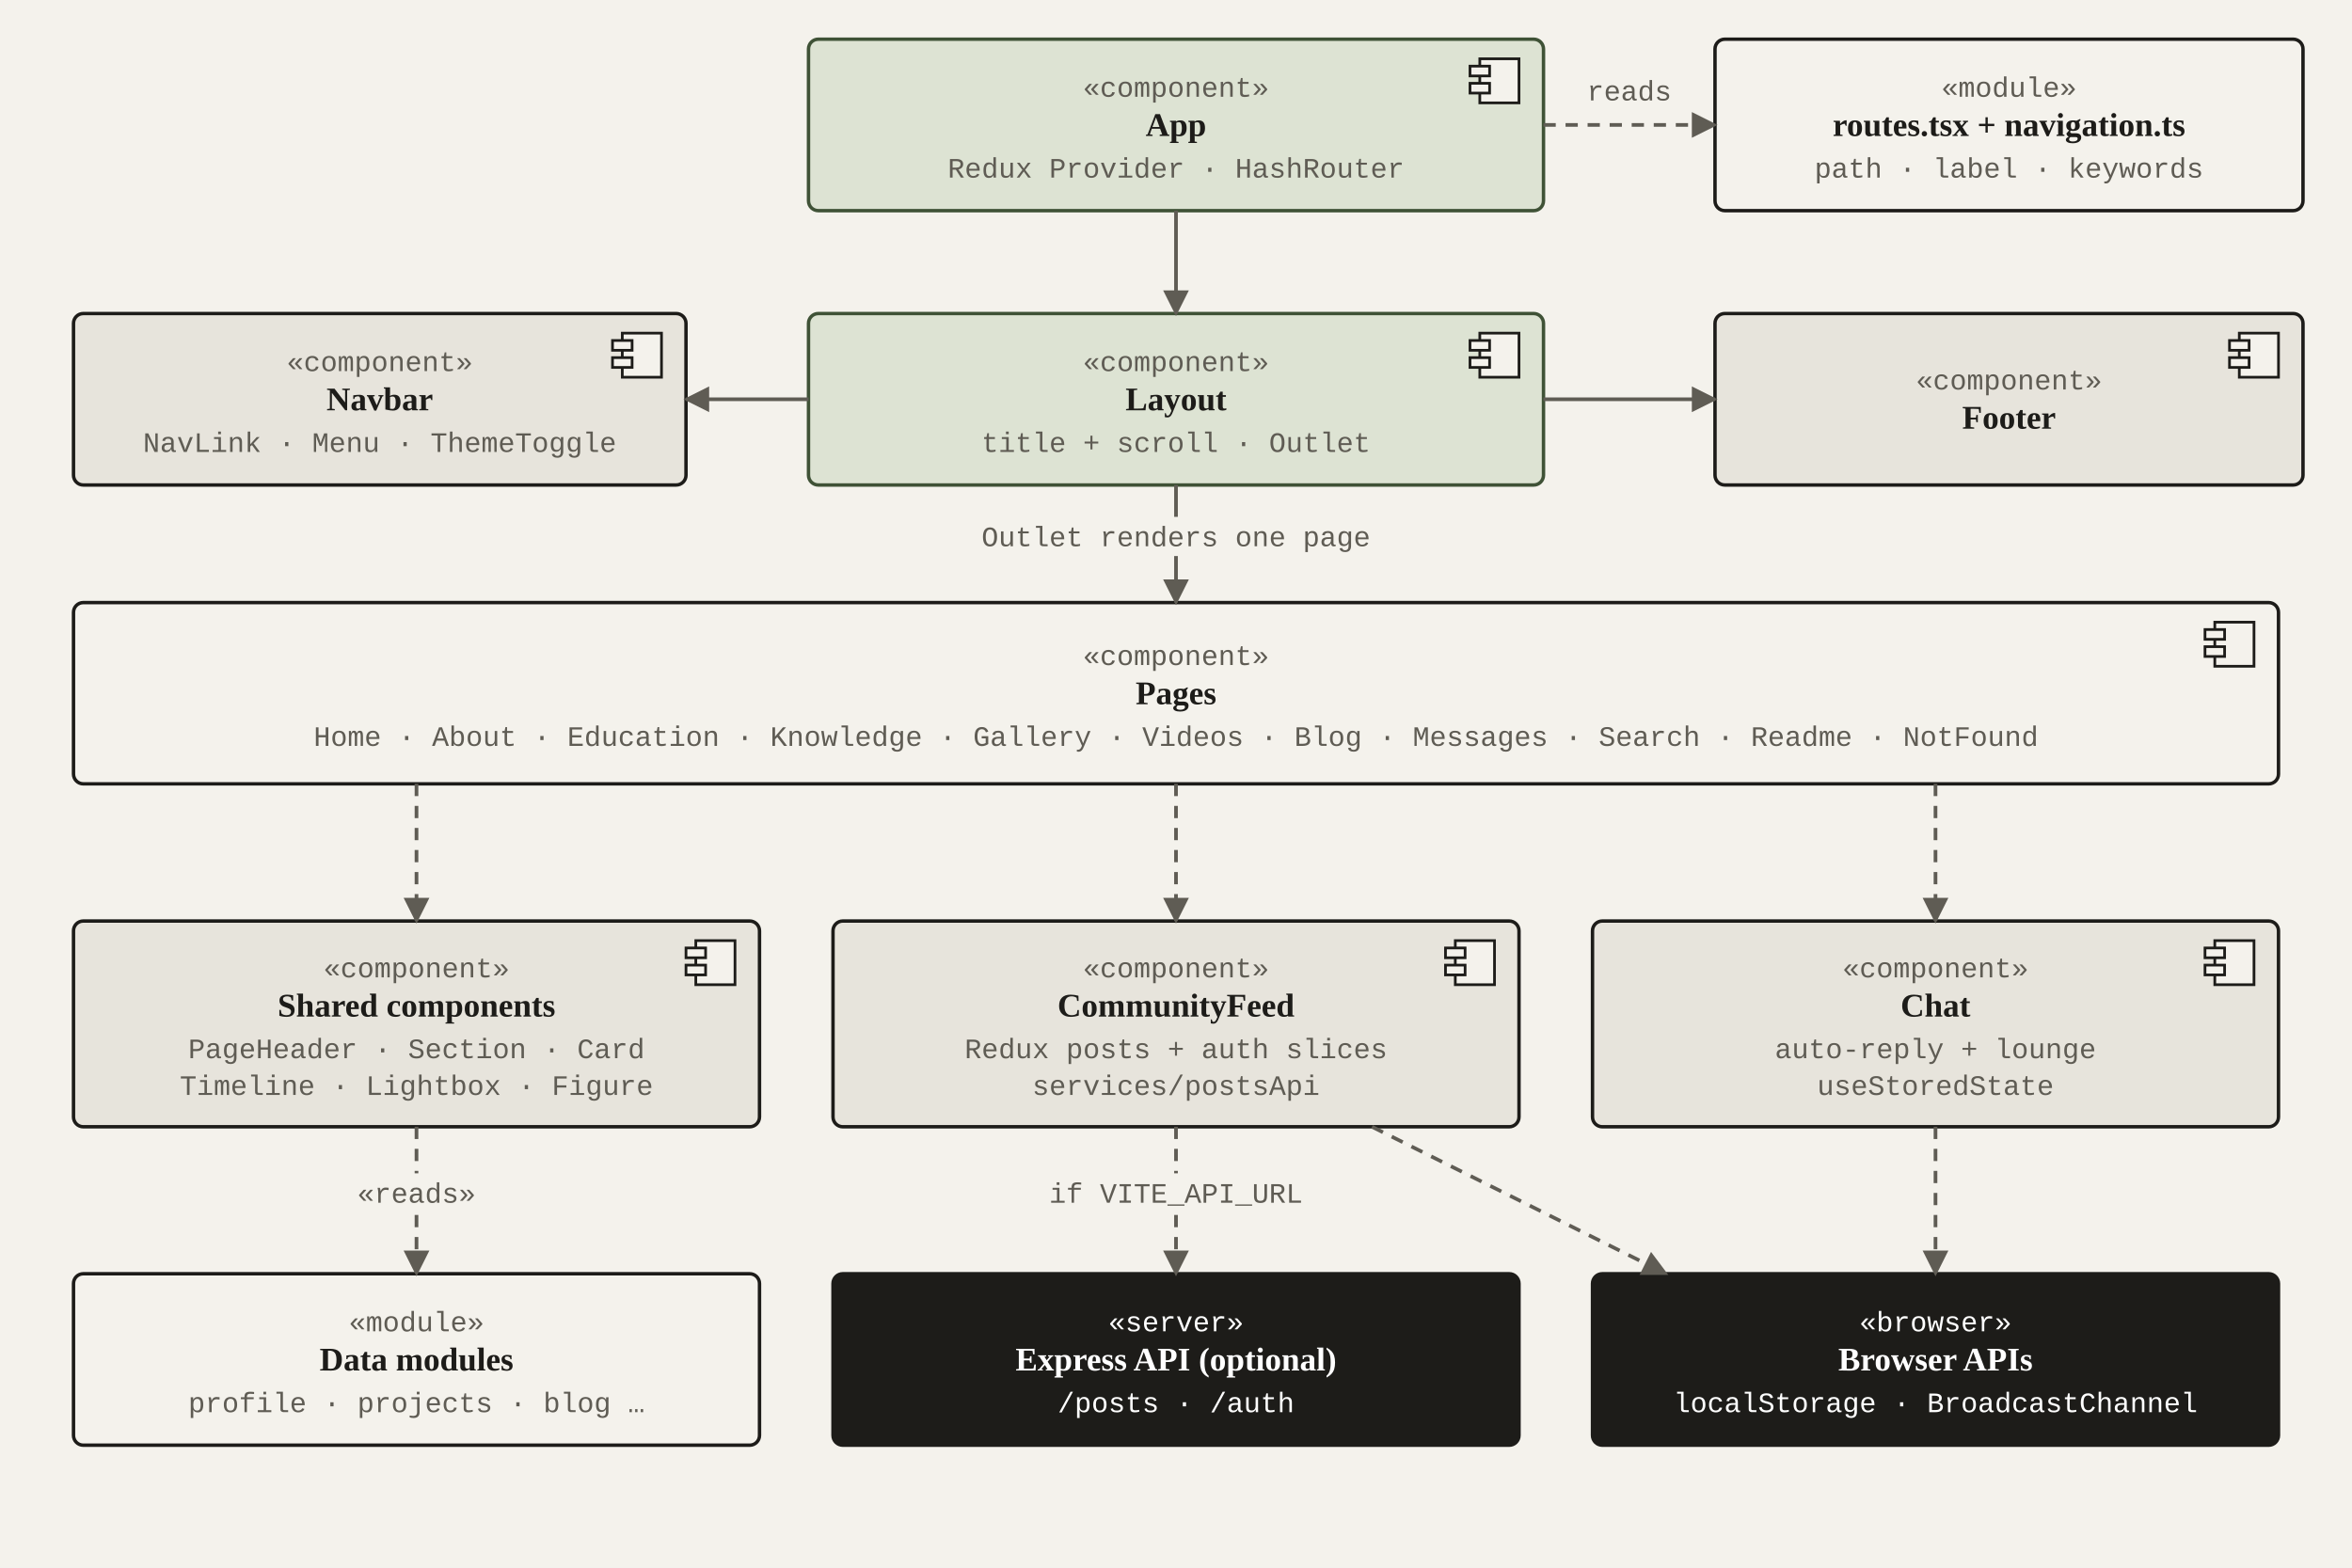
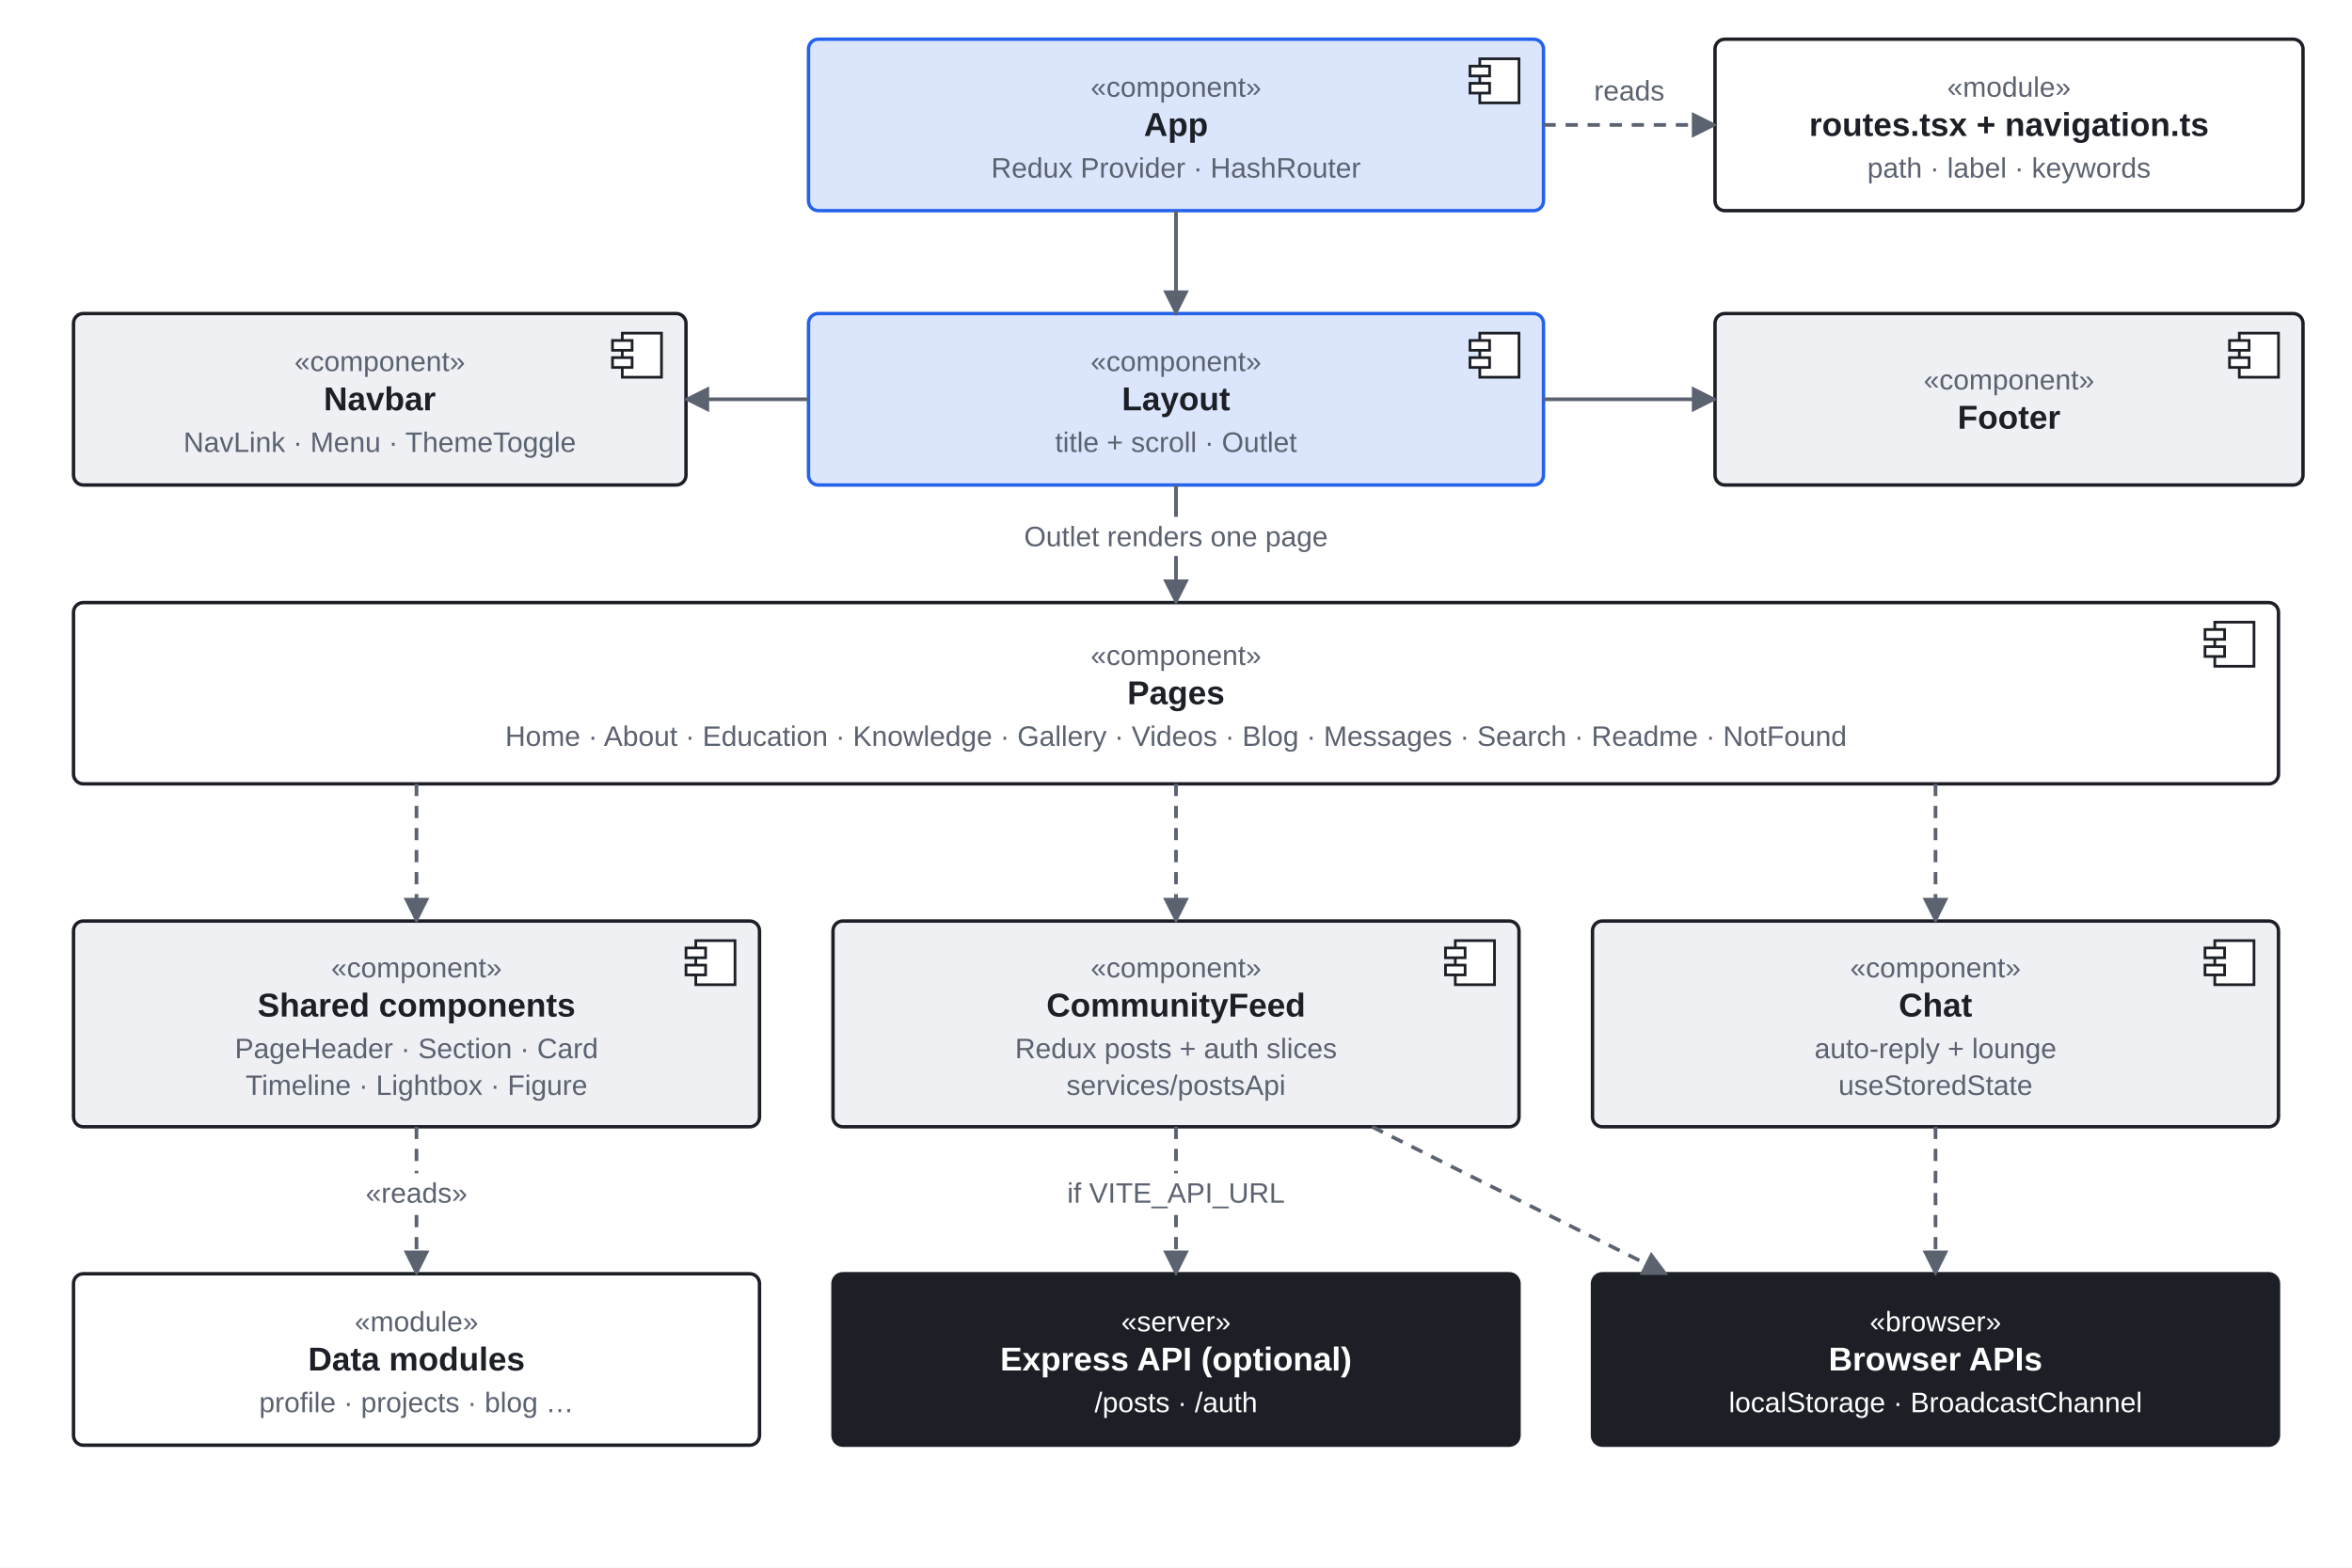
<svg xmlns="http://www.w3.org/2000/svg" viewBox="0 0 960 640" width="960" height="640" role="img">
-   <style>.dg-box{fill:#F4F2EC;stroke:#1D1C19;stroke-width:1.4}.dg-box.dg-fill-a{fill:#DDE3D3;stroke:#3F5236}.dg-box.dg-fill-t{fill:#E7E4DC}.dg-box.dg-fill-i{fill:#1D1C19}.dg-box.dg-dashed{stroke-dasharray:5 4;fill:#F2F0EA}.dg-text{fill:#1D1C19;font:500 13.5px Georgia,'Times New Roman',serif}.dg-strong{font-weight:700}.dg-small{fill:#5F5C54;font:400 11.5px 'Courier New',monospace}.dg-on-ink{fill:#fff}.dg-line{fill:none;stroke:#5F5C54;stroke-width:1.5}.dg-dash{stroke-dasharray:5 4}.dg-arrowhead{fill:#5F5C54}.dg-label-bg{fill:#F4F2EC}.dg-group{fill:none;stroke:#BEB9AD;stroke-width:1.5;stroke-dasharray:4 4}.dg-group-label{fill:#3F5236;font:700 11px 'Courier New',monospace;letter-spacing:.05em}.dg-icon{fill:#F4F2EC;stroke:#1D1C19;stroke-width:1.1}</style>
-   <rect width="100%" height="100%" fill="#F4F2EC" />
+   <style>.dg-box{fill:#FFFFFF;stroke:#1C1F26;stroke-width:1.4}.dg-box.dg-fill-a{fill:#DBE6FD;stroke:#2563EB}.dg-box.dg-fill-t{fill:#EEF0F4}.dg-box.dg-fill-i{fill:#1C1F26}.dg-box.dg-dashed{stroke-dasharray:5 4;fill:#F4F5F7}.dg-text{fill:#1C1F26;font:500 13.5px Calibri,Carlito,Arial,sans-serif}.dg-strong{font-weight:700}.dg-small{fill:#5B6270;font:400 11.5px Calibri,Carlito,Arial,sans-serif}.dg-on-ink{fill:#fff}.dg-line{fill:none;stroke:#5B6270;stroke-width:1.5}.dg-dash{stroke-dasharray:5 4}.dg-arrowhead{fill:#5B6270}.dg-label-bg{fill:#FFFFFF}.dg-group{fill:none;stroke:#C9CED8;stroke-width:1.5;stroke-dasharray:4 4}.dg-group-label{fill:#2563EB;font:700 11px Calibri,Carlito,Arial,sans-serif;letter-spacing:.05em}.dg-icon{fill:#FFFFFF;stroke:#1C1F26;stroke-width:1.1}</style>
+   <rect width="100%" height="100%" fill="#FFFFFF" />
  <defs>
    <marker id="ah-cmp" viewBox="0 0 10 10" refX="9" refY="5" markerWidth="7" markerHeight="7" orient="auto-start-reverse">
      <path d="M0,0 L10,5 L0,10 z" class="dg-arrowhead" />
    </marker>
  </defs>
  <rect x="330" y="16" width="300" height="70" rx="4" class="dg-box dg-fill-a" />
  <text x="480.0" y="39.5" class="dg-small" text-anchor="middle">«component»</text>
  <text x="480.0" y="55.5" class="dg-text dg-strong" text-anchor="middle">App</text>
  <text x="480.0" y="72.5" class="dg-small" text-anchor="middle">Redux Provider · HashRouter</text>
  <rect x="604" y="24" width="16" height="18" class="dg-icon" />
  <rect x="600" y="27" width="8" height="4" class="dg-icon" />
  <rect x="600" y="34" width="8" height="4" class="dg-icon" />
  <rect x="700" y="16" width="240" height="70" rx="4" class="dg-box " />
  <text x="820.0" y="39.5" class="dg-small" text-anchor="middle">«module»</text>
  <text x="820.0" y="55.5" class="dg-text dg-strong" text-anchor="middle">routes.tsx + navigation.ts</text>
  <text x="820.0" y="72.5" class="dg-small" text-anchor="middle">path · label · keywords</text>
  <rect x="330" y="128" width="300" height="70" rx="4" class="dg-box dg-fill-a" />
  <text x="480.0" y="151.5" class="dg-small" text-anchor="middle">«component»</text>
  <text x="480.0" y="167.5" class="dg-text dg-strong" text-anchor="middle">Layout</text>
  <text x="480.0" y="184.5" class="dg-small" text-anchor="middle">title + scroll · Outlet</text>
  <rect x="604" y="136" width="16" height="18" class="dg-icon" />
  <rect x="600" y="139" width="8" height="4" class="dg-icon" />
  <rect x="600" y="146" width="8" height="4" class="dg-icon" />
  <rect x="30" y="128" width="250" height="70" rx="4" class="dg-box dg-fill-t" />
  <text x="155.0" y="151.5" class="dg-small" text-anchor="middle">«component»</text>
  <text x="155.0" y="167.5" class="dg-text dg-strong" text-anchor="middle">Navbar</text>
  <text x="155.0" y="184.5" class="dg-small" text-anchor="middle">NavLink · Menu · ThemeToggle</text>
  <rect x="254" y="136" width="16" height="18" class="dg-icon" />
  <rect x="250" y="139" width="8" height="4" class="dg-icon" />
  <rect x="250" y="146" width="8" height="4" class="dg-icon" />
  <rect x="700" y="128" width="240" height="70" rx="4" class="dg-box dg-fill-t" />
  <text x="820.0" y="159.0" class="dg-small" text-anchor="middle">«component»</text>
  <text x="820.0" y="175.0" class="dg-text dg-strong" text-anchor="middle">Footer</text>
  <rect x="914" y="136" width="16" height="18" class="dg-icon" />
  <rect x="910" y="139" width="8" height="4" class="dg-icon" />
  <rect x="910" y="146" width="8" height="4" class="dg-icon" />
  <rect x="30" y="246" width="900" height="74" rx="4" class="dg-box " />
  <text x="480.0" y="271.5" class="dg-small" text-anchor="middle">«component»</text>
  <text x="480.0" y="287.5" class="dg-text dg-strong" text-anchor="middle">Pages</text>
  <text x="480.0" y="304.5" class="dg-small" text-anchor="middle">Home · About · Education · Knowledge · Gallery · Videos · Blog · Messages · Search · Readme · NotFound</text>
  <rect x="904" y="254" width="16" height="18" class="dg-icon" />
  <rect x="900" y="257" width="8" height="4" class="dg-icon" />
  <rect x="900" y="264" width="8" height="4" class="dg-icon" />
  <rect x="30" y="376" width="280" height="84" rx="4" class="dg-box dg-fill-t" />
  <text x="170.0" y="399.0" class="dg-small" text-anchor="middle">«component»</text>
  <text x="170.0" y="415.0" class="dg-text dg-strong" text-anchor="middle">Shared components</text>
  <text x="170.0" y="432.0" class="dg-small" text-anchor="middle">PageHeader · Section · Card</text>
  <text x="170.0" y="447.0" class="dg-small" text-anchor="middle">Timeline · Lightbox · Figure</text>
  <rect x="284" y="384" width="16" height="18" class="dg-icon" />
  <rect x="280" y="387" width="8" height="4" class="dg-icon" />
  <rect x="280" y="394" width="8" height="4" class="dg-icon" />
  <rect x="340" y="376" width="280" height="84" rx="4" class="dg-box dg-fill-t" />
  <text x="480.0" y="399.0" class="dg-small" text-anchor="middle">«component»</text>
  <text x="480.0" y="415.0" class="dg-text dg-strong" text-anchor="middle">CommunityFeed</text>
  <text x="480.0" y="432.0" class="dg-small" text-anchor="middle">Redux posts + auth slices</text>
  <text x="480.0" y="447.0" class="dg-small" text-anchor="middle">services/postsApi</text>
  <rect x="594" y="384" width="16" height="18" class="dg-icon" />
  <rect x="590" y="387" width="8" height="4" class="dg-icon" />
  <rect x="590" y="394" width="8" height="4" class="dg-icon" />
  <rect x="650" y="376" width="280" height="84" rx="4" class="dg-box dg-fill-t" />
  <text x="790.0" y="399.0" class="dg-small" text-anchor="middle">«component»</text>
  <text x="790.0" y="415.0" class="dg-text dg-strong" text-anchor="middle">Chat</text>
  <text x="790.0" y="432.0" class="dg-small" text-anchor="middle">auto-reply + lounge</text>
  <text x="790.0" y="447.0" class="dg-small" text-anchor="middle">useStoredState</text>
  <rect x="904" y="384" width="16" height="18" class="dg-icon" />
  <rect x="900" y="387" width="8" height="4" class="dg-icon" />
  <rect x="900" y="394" width="8" height="4" class="dg-icon" />
  <rect x="30" y="520" width="280" height="70" rx="4" class="dg-box " />
  <text x="170.0" y="543.5" class="dg-small" text-anchor="middle">«module»</text>
  <text x="170.0" y="559.5" class="dg-text dg-strong" text-anchor="middle">Data modules</text>
  <text x="170.0" y="576.5" class="dg-small" text-anchor="middle">profile · projects · blog …</text>
  <rect x="340" y="520" width="280" height="70" rx="4" class="dg-box dg-fill-i" />
  <text x="480.0" y="543.5" class="dg-small dg-on-ink" text-anchor="middle">«server»</text>
  <text x="480.0" y="559.5" class="dg-text dg-on-ink dg-strong" text-anchor="middle">Express API (optional)</text>
  <text x="480.0" y="576.5" class="dg-small dg-on-ink" text-anchor="middle">/posts · /auth</text>
  <rect x="650" y="520" width="280" height="70" rx="4" class="dg-box dg-fill-i" />
  <text x="790.0" y="543.5" class="dg-small dg-on-ink" text-anchor="middle">«browser»</text>
  <text x="790.0" y="559.5" class="dg-text dg-on-ink dg-strong" text-anchor="middle">Browser APIs</text>
  <text x="790.0" y="576.5" class="dg-small dg-on-ink" text-anchor="middle">localStorage · BroadcastChannel</text>
  <polyline points="480.0,86 480.0,128" class="dg-line" marker-end="url(#ah-cmp)" />
  <polyline points="630,51 700,51" class="dg-line dg-dash" marker-end="url(#ah-cmp)" />
  <rect x="642.0" y="29" width="46.0" height="16" class="dg-label-bg" />
  <text x="665" y="41" class="dg-small" text-anchor="middle">reads</text>
  <polyline points="330,163.0 280,163.0" class="dg-line" marker-end="url(#ah-cmp)" />
  <polyline points="630,163.0 700,163.0" class="dg-line" marker-end="url(#ah-cmp)" />
  <polyline points="480.0,198 480,246" class="dg-line" marker-end="url(#ah-cmp)" />
  <rect x="392.2" y="211" width="175.6" height="16" class="dg-label-bg" />
  <text x="480" y="223" class="dg-small" text-anchor="middle">Outlet renders one page</text>
  <polyline points="170,320 170,376" class="dg-line dg-dash" marker-end="url(#ah-cmp)" />
  <polyline points="480,320 480,376" class="dg-line dg-dash" marker-end="url(#ah-cmp)" />
  <polyline points="790,320 790,376" class="dg-line dg-dash" marker-end="url(#ah-cmp)" />
  <polyline points="170,460 170,520" class="dg-line dg-dash" marker-end="url(#ah-cmp)" />
  <rect x="139.8" y="479" width="60.4" height="16" class="dg-label-bg" />
  <text x="170" y="491" class="dg-small" text-anchor="middle">«reads»</text>
  <polyline points="480,460 480,520" class="dg-line dg-dash" marker-end="url(#ah-cmp)" />
  <rect x="421.0" y="479" width="118.0" height="16" class="dg-label-bg" />
  <text x="480" y="491" class="dg-small" text-anchor="middle">if VITE_API_URL</text>
  <polyline points="790,460 790,520" class="dg-line dg-dash" marker-end="url(#ah-cmp)" />
  <polyline points="560,460 680,520" class="dg-line dg-dash" marker-end="url(#ah-cmp)" />
</svg>
